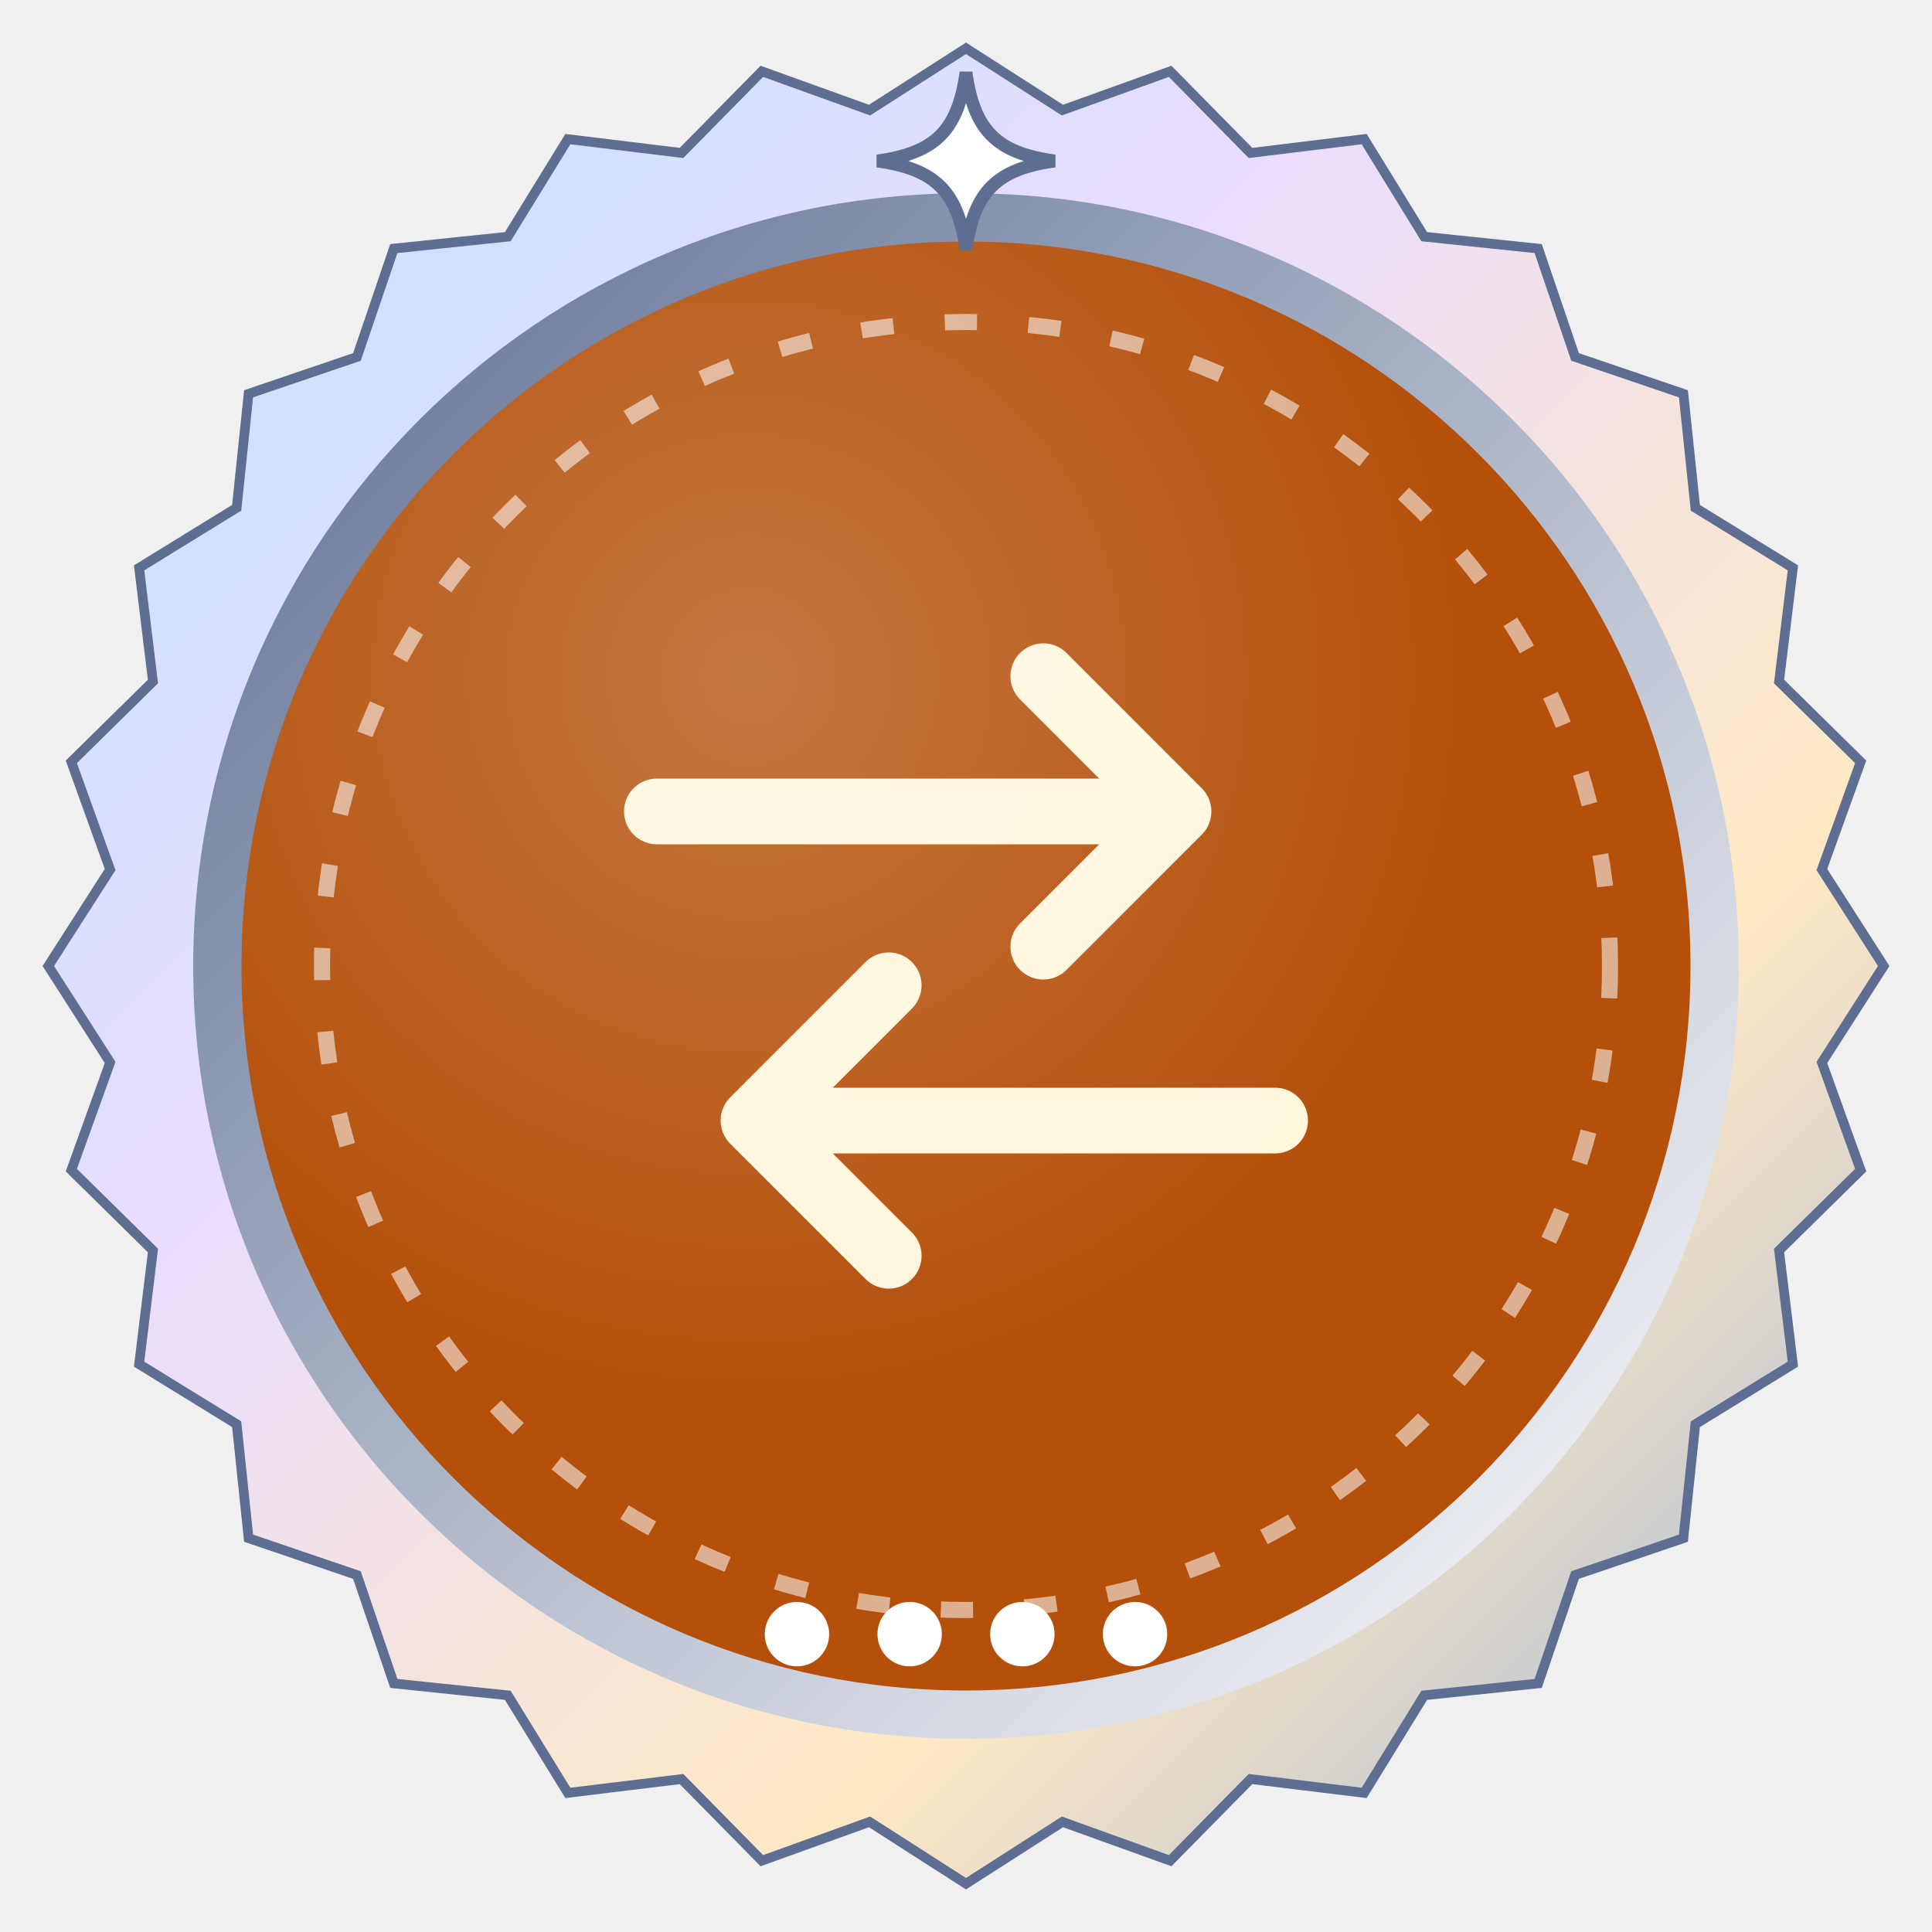
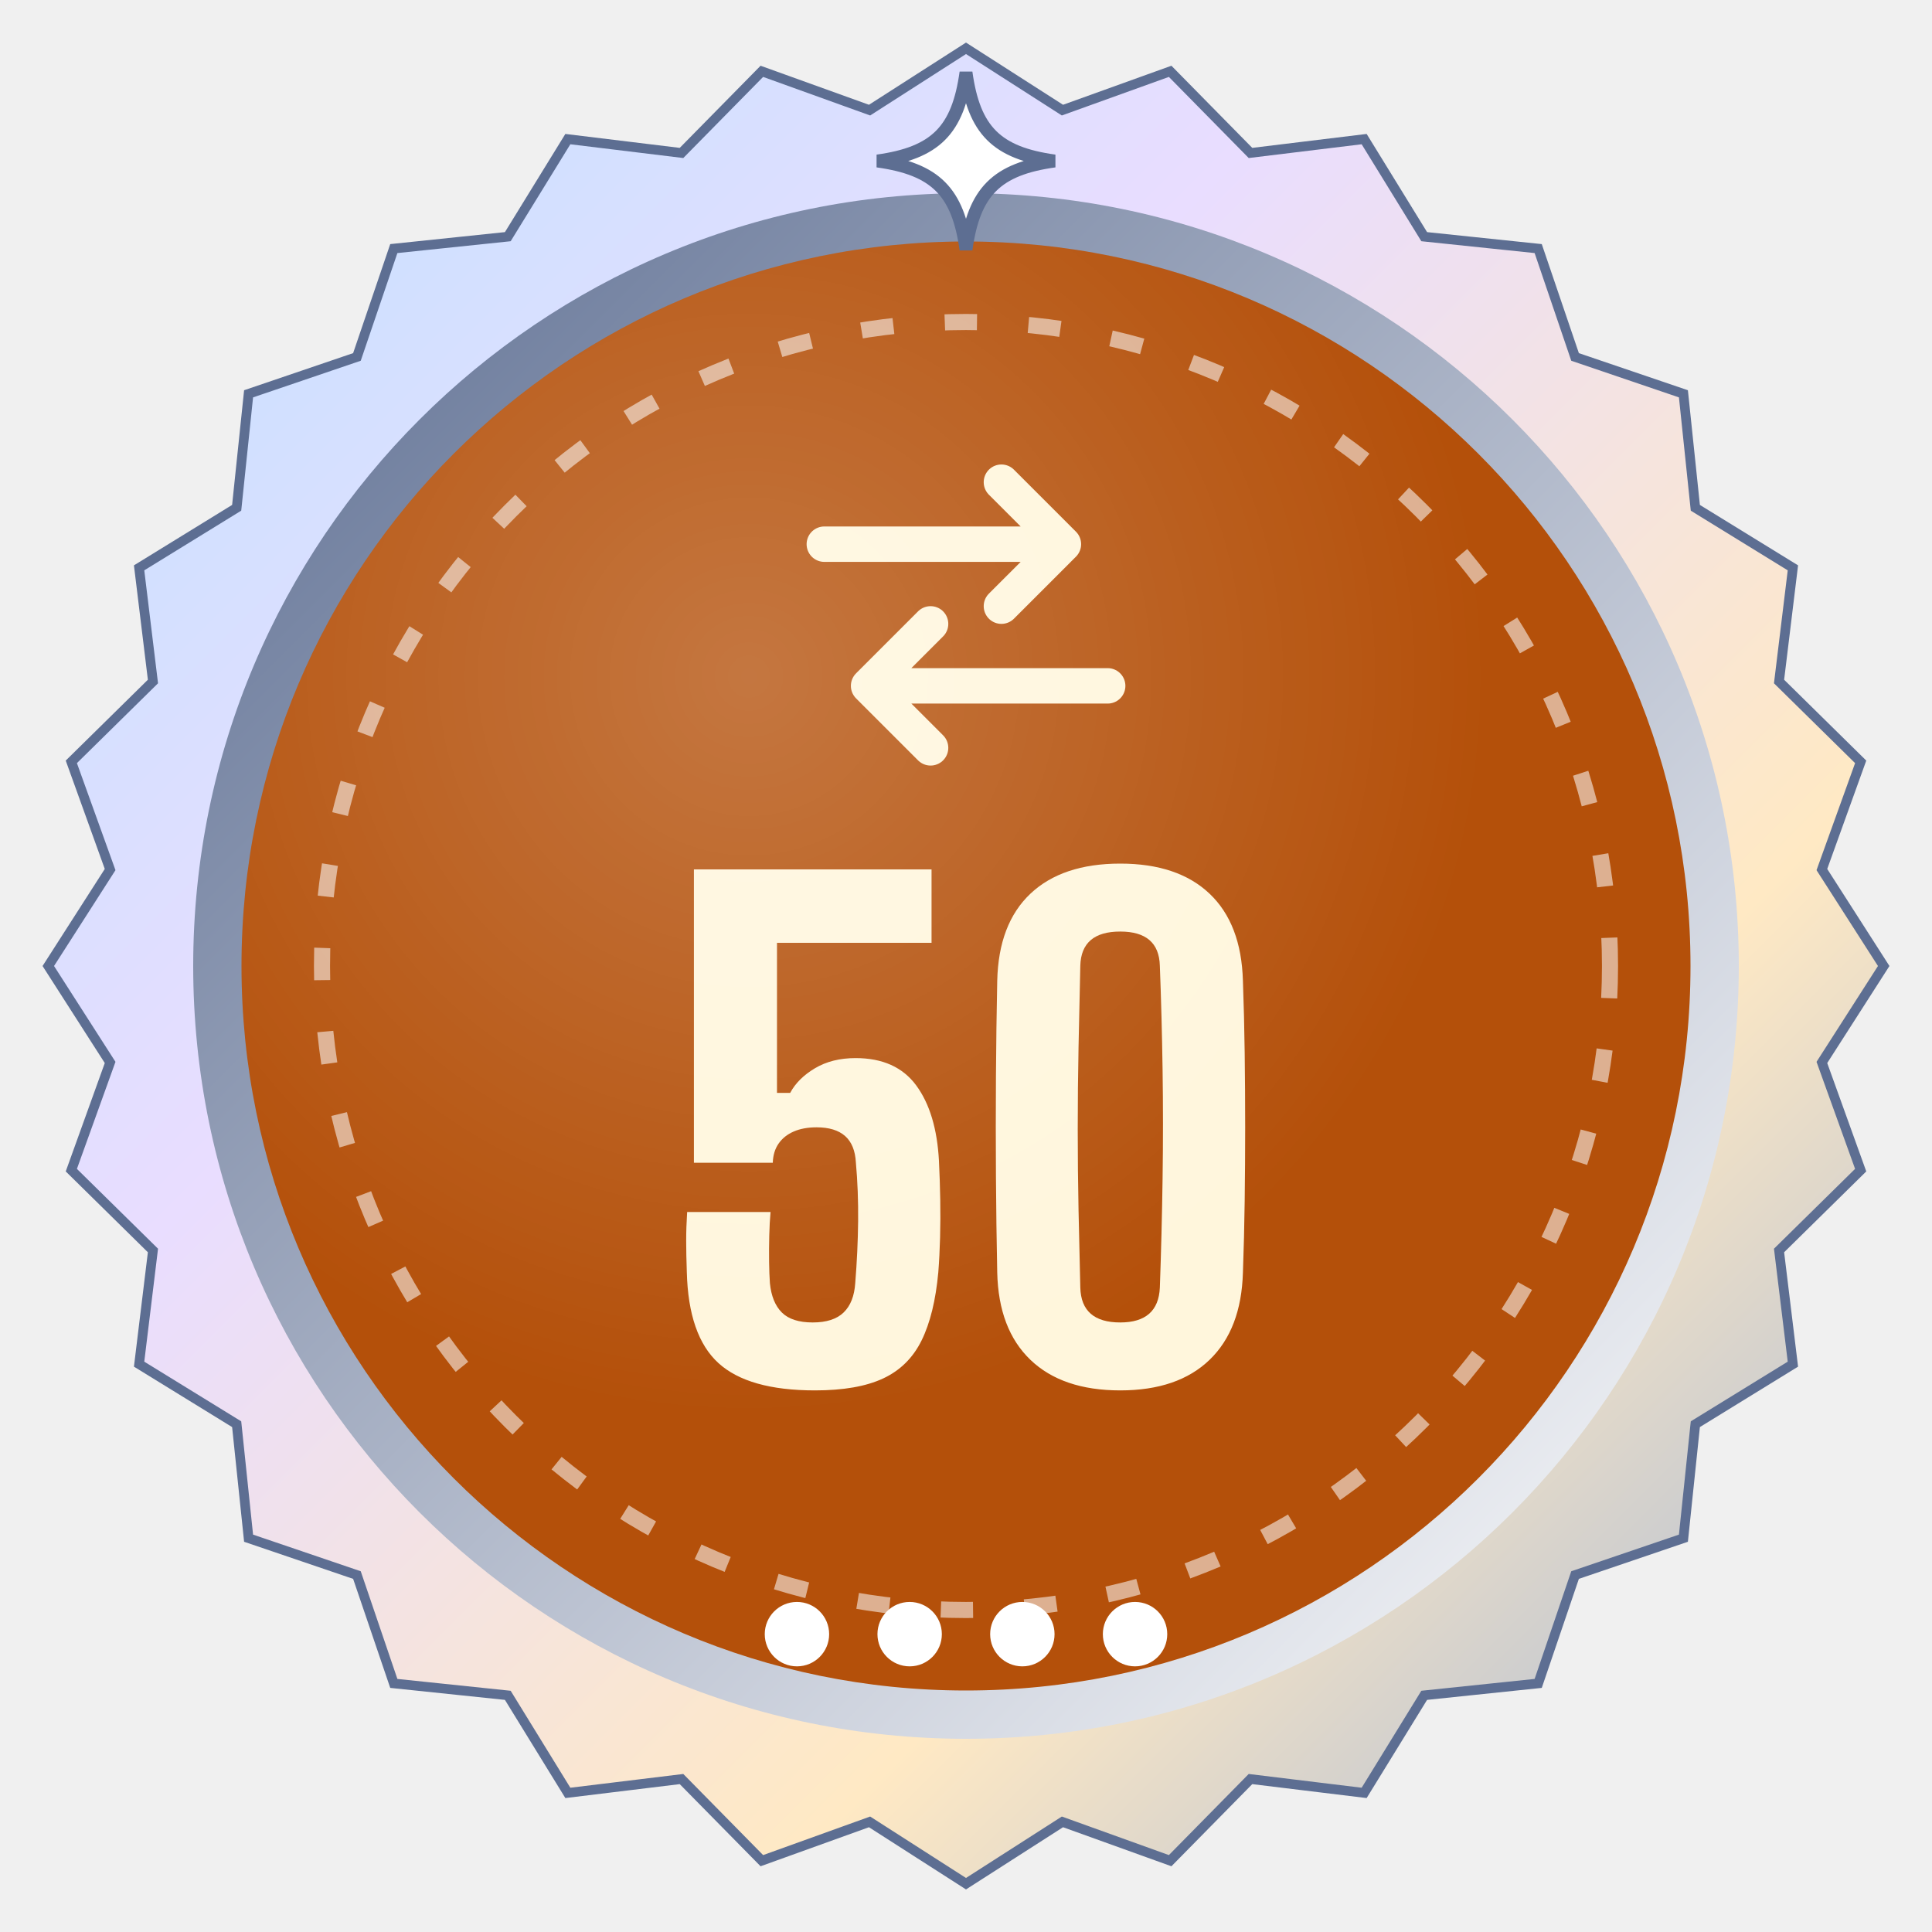
<svg xmlns="http://www.w3.org/2000/svg" viewBox="0 0 120 120">
  <defs>
    <linearGradient id="m" x1="0" y1="0" x2="1" y2="1">
      <stop offset="0" stop-color="#FFFFFF" />
      <stop offset=".55" stop-color="#B9C6DC" />
      <stop offset="1" stop-color="#5D6E92" />
    </linearGradient>
    <linearGradient id="m2" x1="1" y1="1" x2="0" y2="0">
      <stop offset="0" stop-color="#FFFFFF" />
      <stop offset="1" stop-color="#5D6E92" />
    </linearGradient>
    <radialGradient id="e" cx=".35" cy=".3" r=".85">
      <stop offset="0" stop-color="#fff" stop-opacity=".22" />
      <stop offset=".6" stop-color="#fff" stop-opacity="0" />
    </radialGradient>
    <linearGradient id="ir" x1="0" y1="0" x2="1" y2="1">
      <stop offset="0" stop-color="#BFE3FF" />
      <stop offset=".35" stop-color="#E9DDFF" />
      <stop offset=".7" stop-color="#FFE9C4" />
      <stop offset="1" stop-color="#9FB4D8" />
    </linearGradient>
  </defs>
  <path d="M60.00,3.00 L65.99,6.84 L72.68,4.43 L77.67,9.50 L84.73,8.64 L88.46,14.70 L95.54,15.44 L97.83,22.17 L104.56,24.46 L105.30,31.54 L111.36,35.27 L110.50,42.33 L115.57,47.32 L113.16,54.01 L117.00,60.00 L113.16,65.99 L115.57,72.68 L110.50,77.67 L111.36,84.73 L105.30,88.46 L104.56,95.54 L97.83,97.83 L95.54,104.56 L88.46,105.30 L84.73,111.36 L77.67,110.50 L72.68,115.57 L65.99,113.16 L60.00,117.00 L54.01,113.16 L47.32,115.57 L42.33,110.50 L35.27,111.36 L31.54,105.30 L24.46,104.56 L22.17,97.83 L15.44,95.54 L14.70,88.46 L8.64,84.73 L9.50,77.67 L4.43,72.68 L6.84,65.99 L3.00,60.00 L6.84,54.01 L4.43,47.32 L9.50,42.33 L8.64,35.27 L14.70,31.54 L15.44,24.46 L22.17,22.17 L24.46,15.44 L31.54,14.70 L35.27,8.64 L42.33,9.50 L47.32,4.43 L54.01,6.84Z" fill="url(#ir)" stroke="#5D6E92" stroke-width=".6" />
  <circle cx="60" cy="60" r="48" fill="url(#m2)" />
  <circle cx="60" cy="60" r="45" fill="#B4500A" />
  <circle cx="60" cy="60" r="40" fill="none" stroke="#FFFFFF" stroke-opacity=".55" stroke-width="1" stroke-dasharray="2 3.2" />
-   <g transform="translate(31.2 31.2) scale(2.4)" fill="none" stroke="#FFF6DC" stroke-width="1.7" stroke-linecap="round" stroke-linejoin="round">
+   <g transform="translate(46.8 25) scale(1.1)" fill="none" stroke="#FFF6DC" stroke-width="2" stroke-linecap="round" stroke-linejoin="round">
    <path d="M4 8h13.5M14 4.5 17.5 8 14 11.5M20 16H6.5M10 12.5 6.5 16l3.5 3.5" />
  </g>
+   <path d="M50.62 86.36Q46.48 86.36 44.62 84.66Q42.76 82.96 42.66 79.02Q42.62 77.9 42.62 77.06Q42.62 76.22 42.68 75.28H47.86Q47.8 75.92 47.78 76.75Q47.76 77.58 47.77 78.36Q47.78 79.14 47.82 79.7Q47.94 80.9 48.56 81.52Q49.18 82.14 50.48 82.14Q51.76 82.14 52.4 81.52Q53.04 80.9 53.12 79.7Q53.28 77.72 53.3 75.85Q53.32 73.98 53.16 72.2Q53.1 71.1 52.49 70.56Q51.88 70.02 50.72 70.02Q49.9 70.02 49.3 70.28Q48.7 70.54 48.36 71.03Q48.02 71.52 48.0 72.22H43.1V54.0H57.86V58.56H48.26V67.88H49.08Q49.56 66.98 50.62 66.35Q51.68 65.72 53.14 65.72Q55.66 65.72 56.91 67.42Q58.16 69.12 58.32 72.1Q58.38 73.32 58.4 74.52Q58.42 75.72 58.39 76.86Q58.36 78.0 58.28 79.02Q58.04 81.64 57.24 83.26Q56.44 84.88 54.85 85.62Q53.26 86.36 50.62 86.36ZM69.58 86.36Q65.98 86.36 64.0 84.46Q62.02 82.56 61.94 79.04Q61.88 76.12 61.86 73.05Q61.84 69.98 61.86 66.91Q61.88 63.84 61.94 60.92Q62.02 57.38 64.0 55.51Q65.98 53.64 69.58 53.64Q73.16 53.64 75.13 55.51Q77.1 57.38 77.2 60.92Q77.28 63.12 77.31 65.41Q77.34 67.7 77.34 70.01Q77.34 72.32 77.31 74.59Q77.28 76.86 77.2 79.04Q77.1 82.56 75.13 84.46Q73.16 86.36 69.58 86.36ZM69.58 82.14Q71.94 82.14 72.04 79.98Q72.16 76.64 72.21 73.21Q72.26 69.78 72.21 66.43Q72.16 63.08 72.04 59.98Q71.98 57.86 69.58 57.86Q67.16 57.86 67.1 59.98Q67.04 62.48 66.99 65.03Q66.94 67.58 66.94 70.13Q66.94 72.68 66.99 75.16Q67.04 77.64 67.1 79.98Q67.16 82.14 69.58 82.14Z" fill="#FFF6DC" />
  <circle cx="49.5" cy="101.5" r="2" fill="#FFFFFF" />
  <circle cx="56.5" cy="101.5" r="2" fill="#FFFFFF" />
  <circle cx="63.5" cy="101.5" r="2" fill="#FFFFFF" />
  <circle cx="70.5" cy="101.5" r="2" fill="#FFFFFF" />
  <circle cx="60" cy="60" r="45" fill="url(#e)" />
  <path d="M60 4.5c.5 3.6 1.9 5 5.5 5.5-3.6.5-5 1.9-5.5 5.5-.5-3.6-1.9-5-5.5-5.5 3.6-.5 5-1.9 5.5-5.5Z" fill="#FFFFFF" stroke="#5D6E92" stroke-width=".8" />
</svg>
